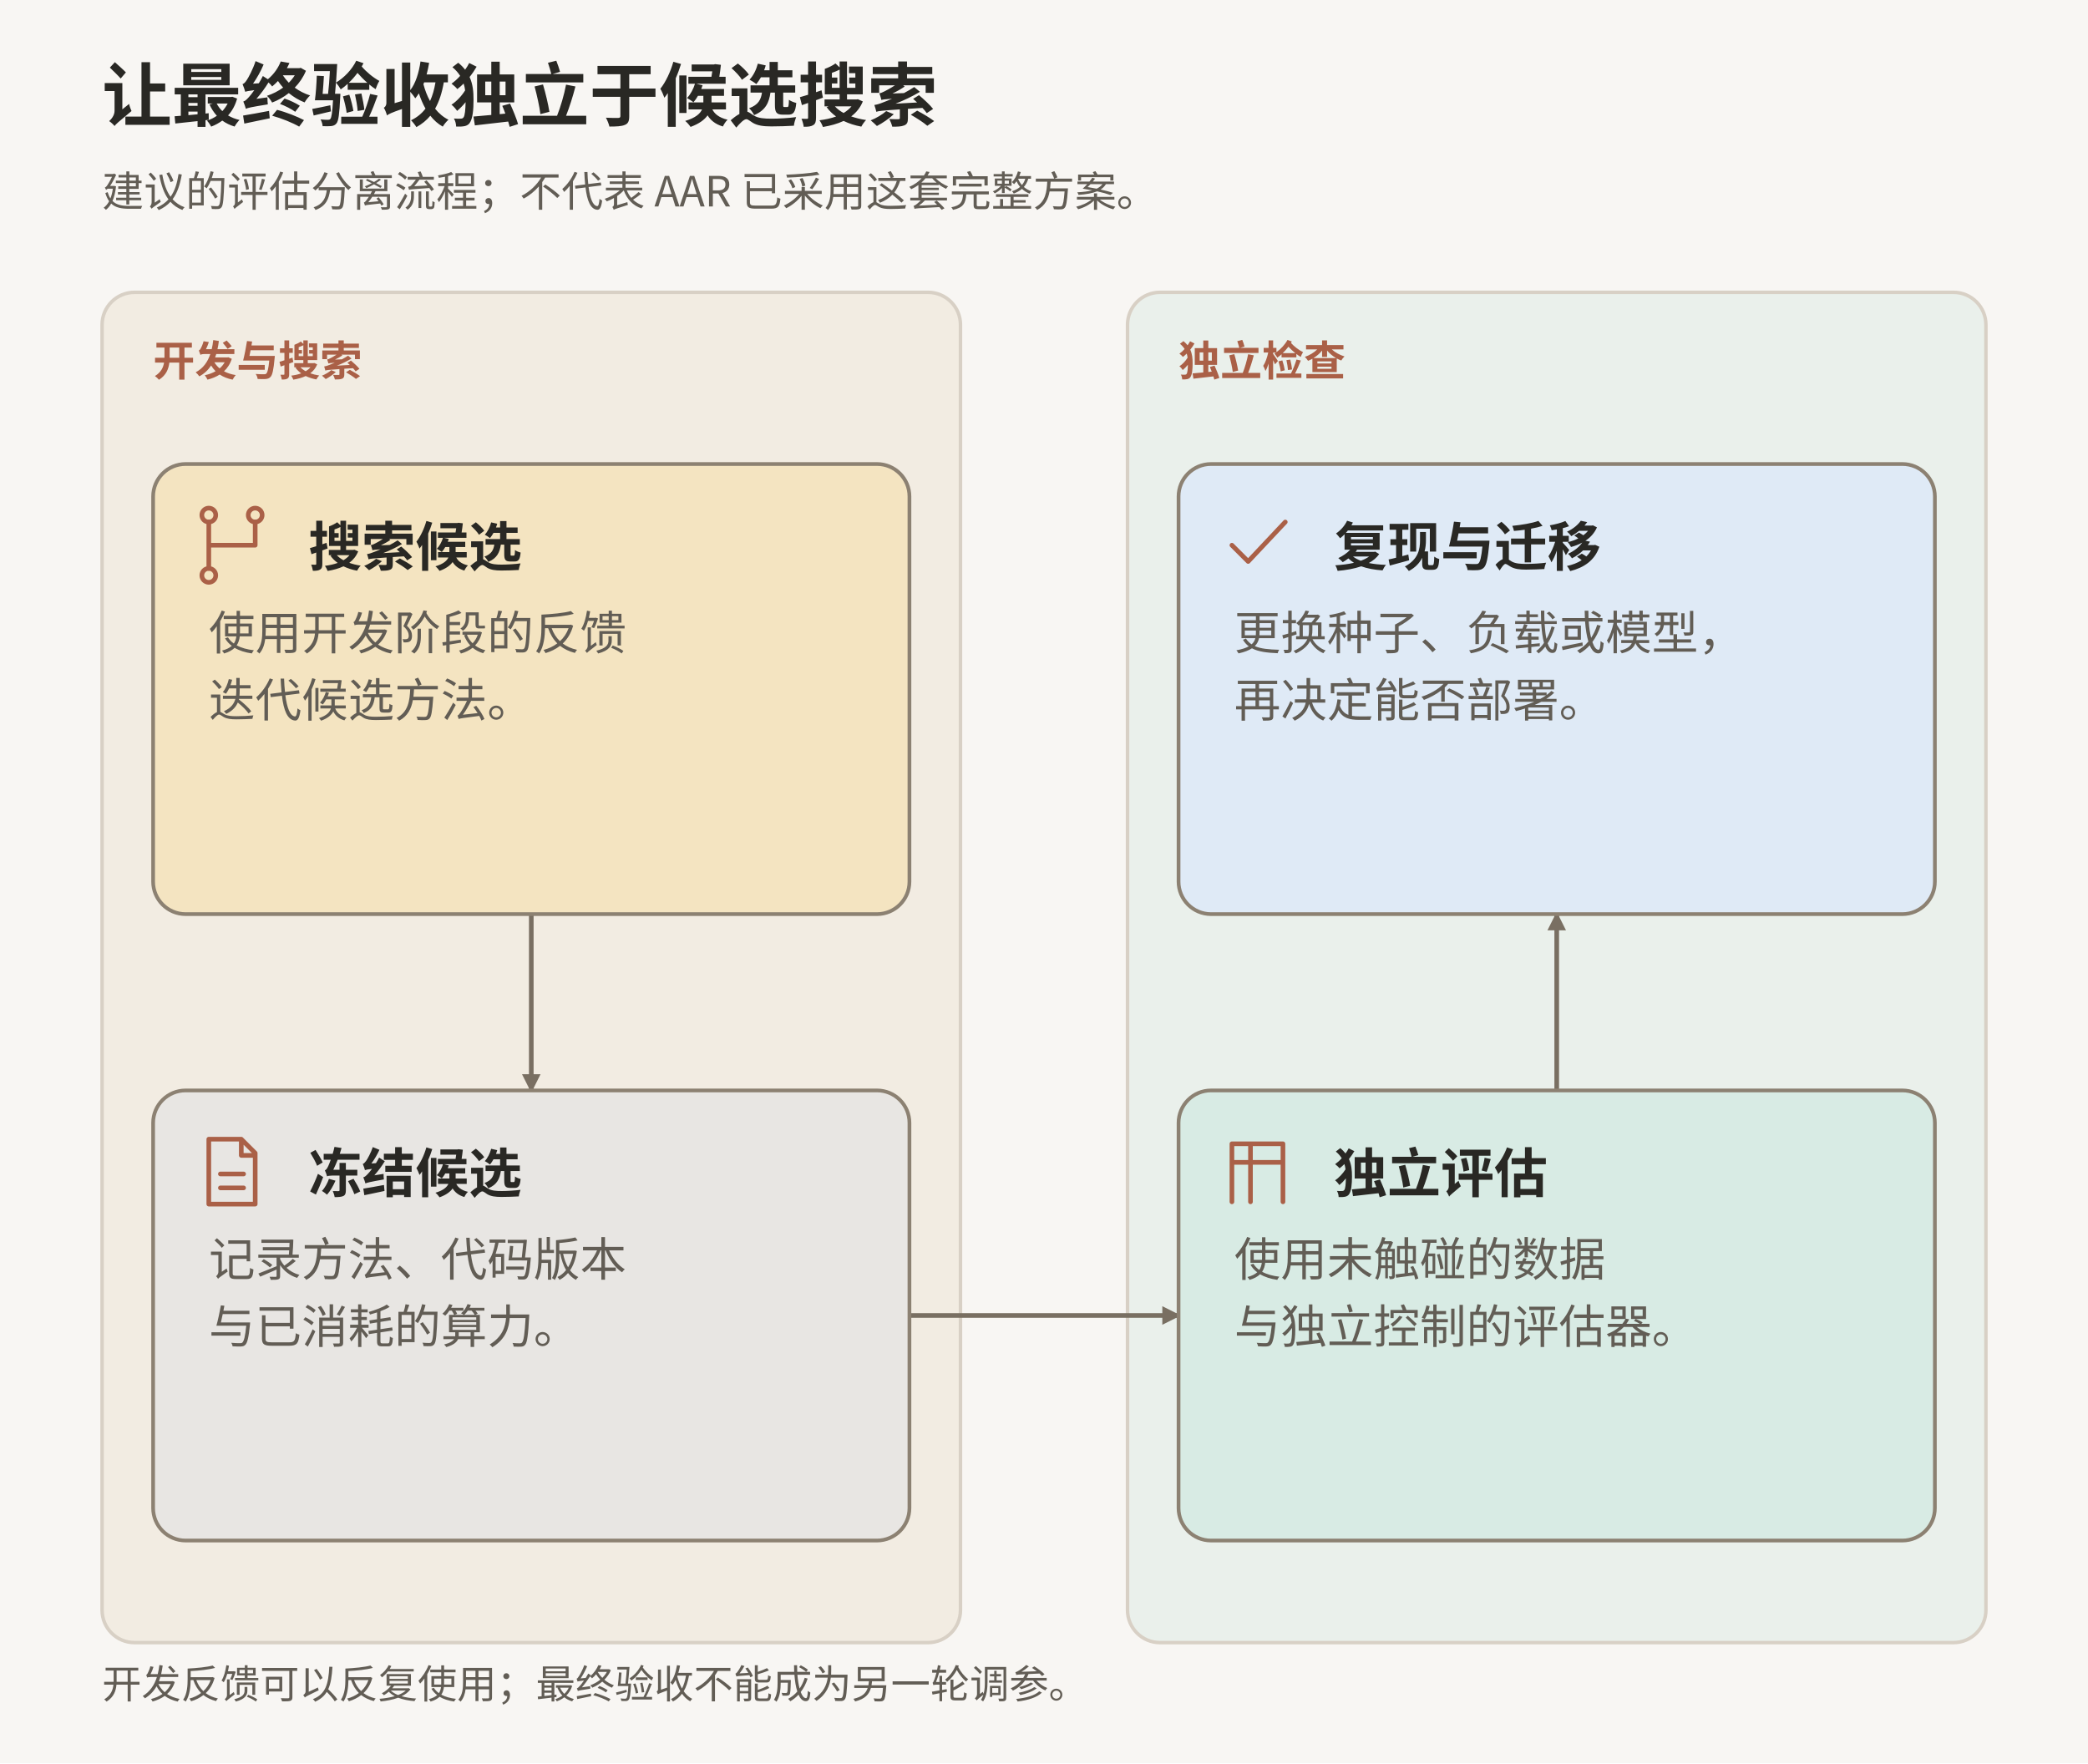
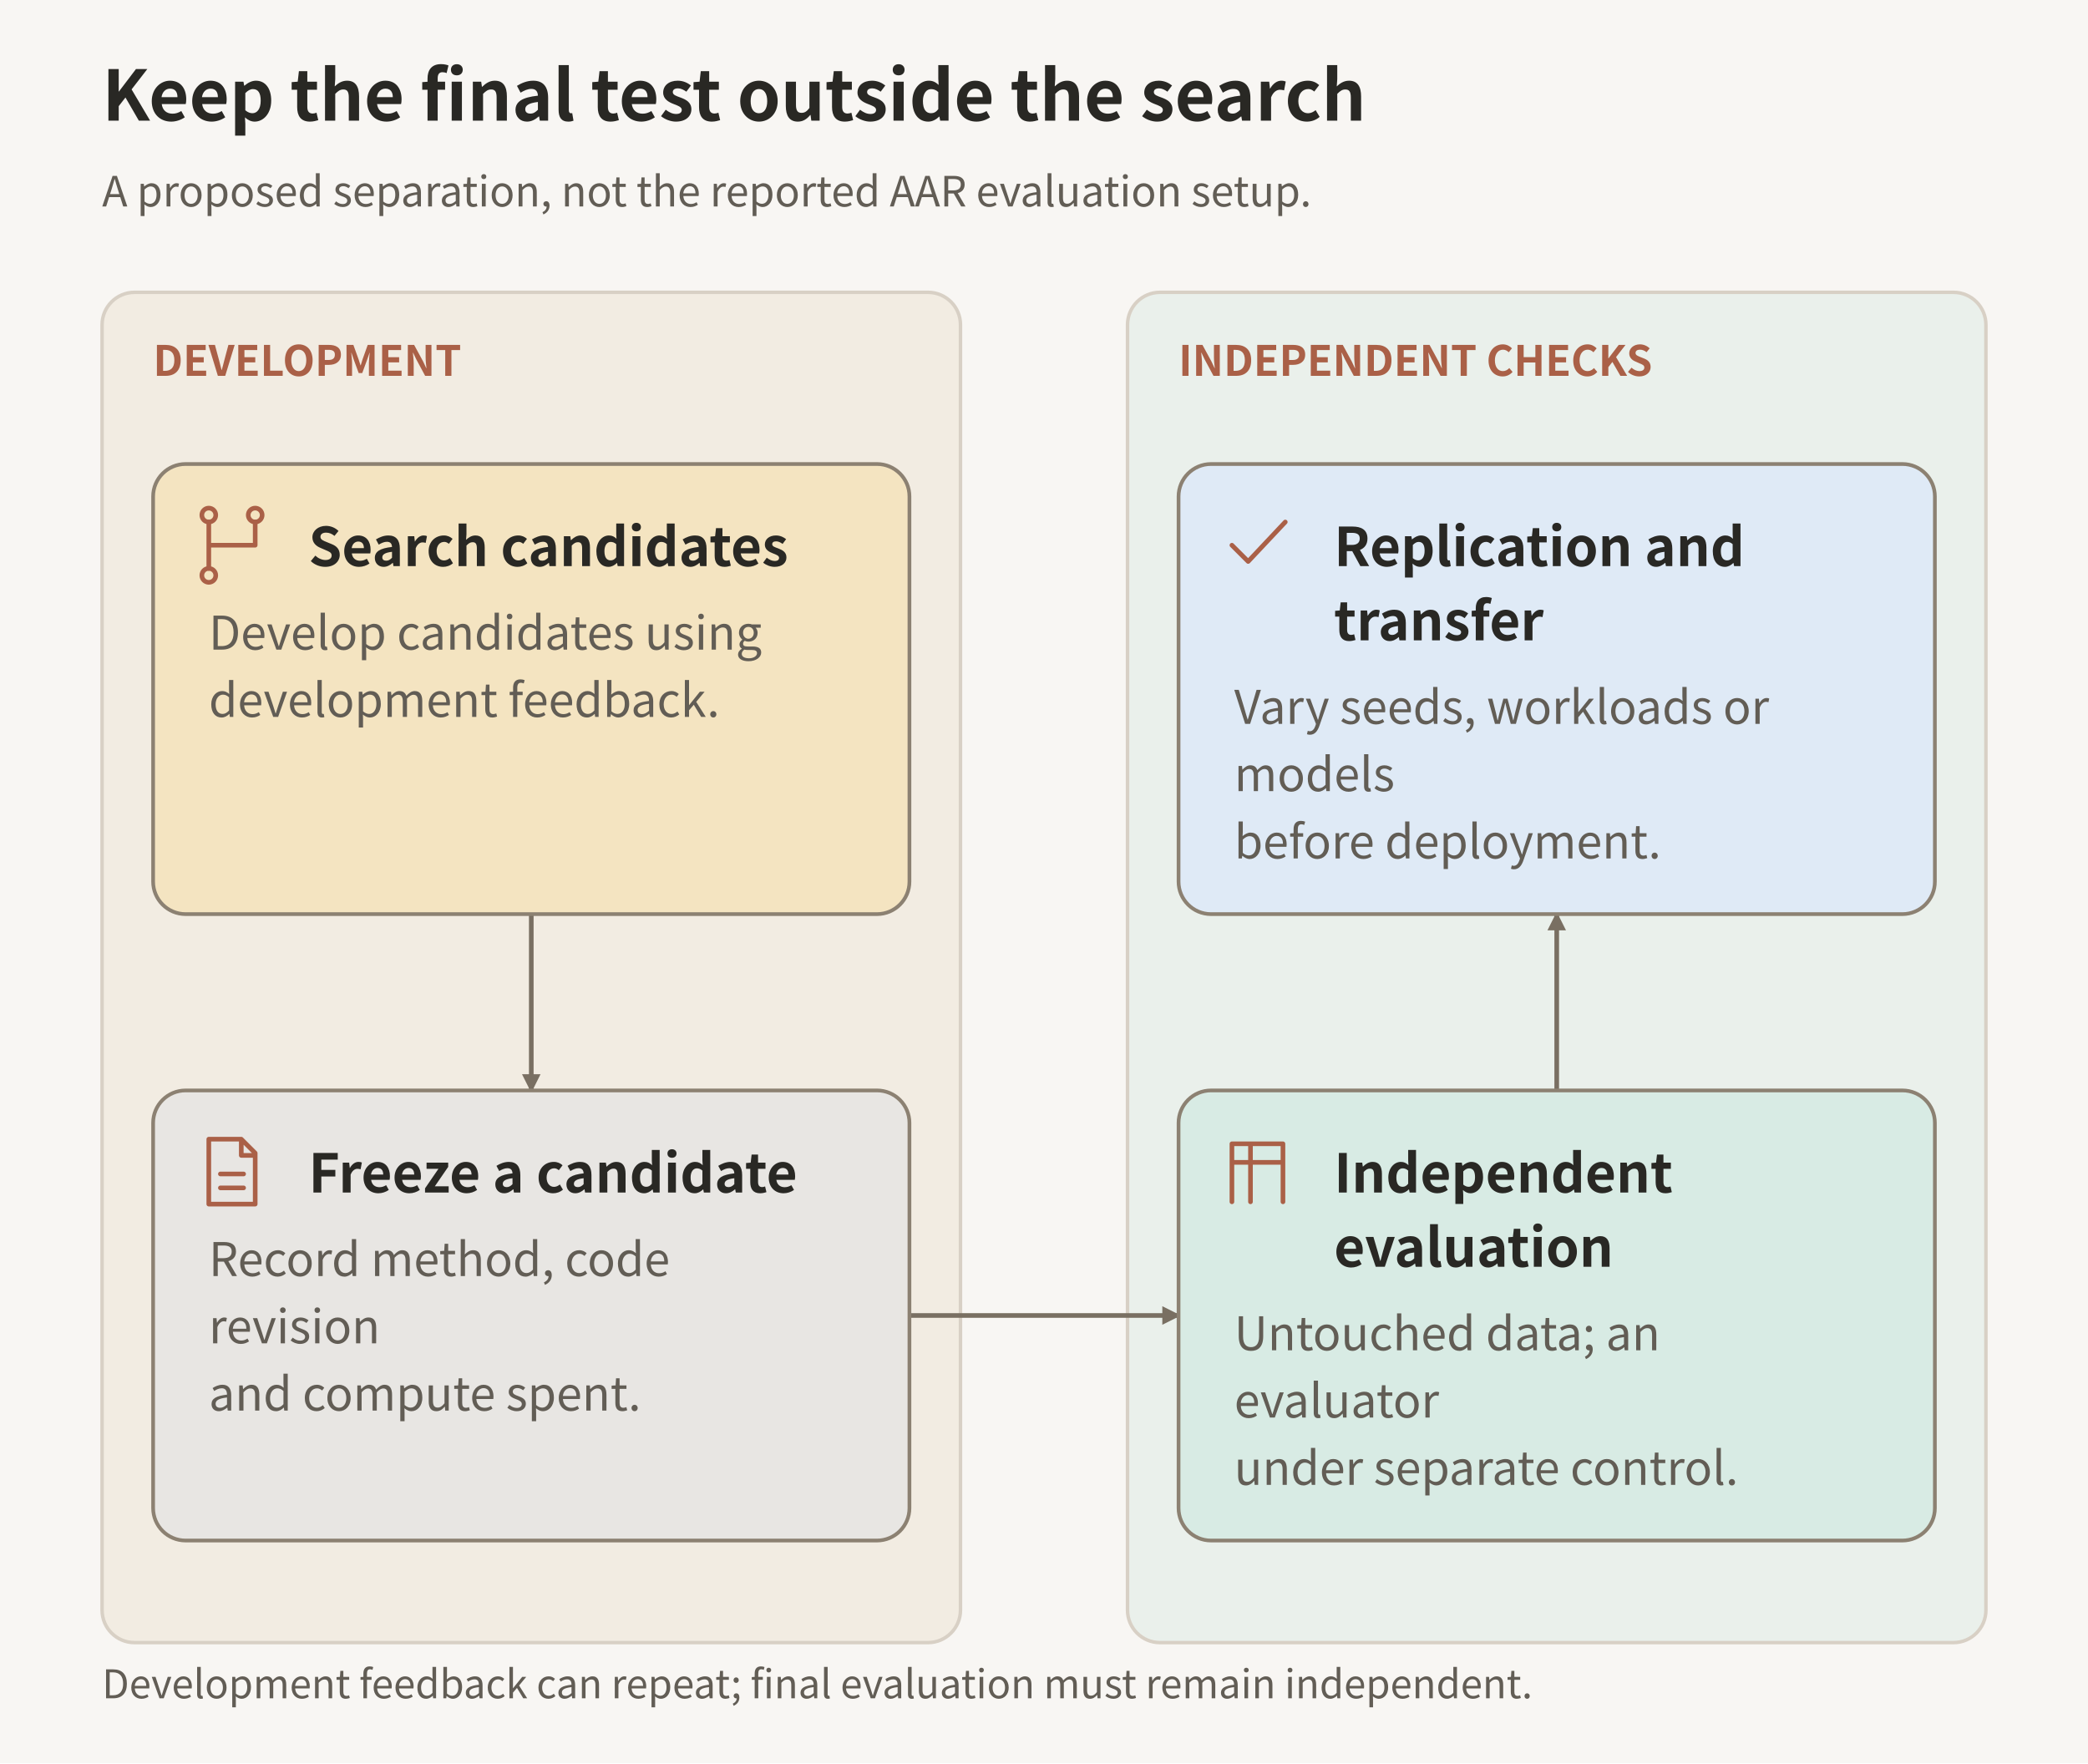
<svg xmlns="http://www.w3.org/2000/svg" width="900" height="760" viewBox="0 0 900 760" role="img" aria-labelledby="title desc" data-generator="fireworks-tech-graph" data-quality-profile="showcase" data-style="6">
  <style>text{font-family:"Hiragino Sans GB","PingFang SC","Noto Sans CJK SC","Microsoft YaHei",Arial,sans-serif}</style>
  <defs>
    <marker id="arrow" markerWidth="8" markerHeight="8" refX="7" refY="4" orient="auto" markerUnits="userSpaceOnUse">
      <path d="M0 0L8 4L0 8Z" fill="#796f62" />
    </marker>
  </defs>
  <rect data-graph-role="background" width="900" height="760" fill="#f8f6f3" />
-   <text x="44" y="52" font-size="30" fill="#292824" font-weight="600" text-anchor="start">让最终验收独立于候选搜索</text>
+   <text x="44" y="52" font-size="30" fill="#292824" font-weight="600" text-anchor="start">Keep the final test outside the search</text>
  <rect data-graph-role="decoration" x="44" y="126" width="370" height="582" rx="14" fill="#f2ece2" stroke="#d8d0c5" stroke-width="1.5" />
  <rect data-graph-role="decoration" x="486" y="126" width="370" height="582" rx="14" fill="#eaf0eb" stroke="#d8d0c5" stroke-width="1.5" />
  <path id="develop" data-graph-role="edge" data-edge-id="develop" data-source="search" data-target="freeze" d="M 229.0 394 L 229.0 470" fill="none" stroke="#796f62" stroke-width="2" marker-end="url(#arrow)" />
  <path id="handoff" data-graph-role="edge" data-edge-id="handoff" data-source="freeze" data-target="test" d="M 392 567.0 L 508 567.0" fill="none" stroke="#796f62" stroke-width="2" marker-end="url(#arrow)" />
  <path id="replicate" data-graph-role="edge" data-edge-id="replicate" data-source="test" data-target="repeat" d="M 671.0 470 L 671.0 394" fill="none" stroke="#796f62" stroke-width="2" marker-end="url(#arrow)" />
-   <text x="44" y="89" font-size="18" fill="#625d55" font-weight="400" text-anchor="start">建议的评估分离流程；不代表 AAR 已采用这套完整方案。</text>
-   <text x="66" y="162" font-size="18" fill="#aa6047" font-weight="600" text-anchor="start">开发与搜索</text>
-   <text x="508" y="162" font-size="18" fill="#aa6047" font-weight="600" text-anchor="start">独立检查</text>
+   <text x="44" y="89" font-size="18" fill="#625d55" font-weight="400" text-anchor="start">A proposed separation, not the reported AAR evaluation setup.</text>
+   <text x="66" y="162" font-size="18" fill="#aa6047" font-weight="600" text-anchor="start">DEVELOPMENT</text>
+   <text x="508" y="162" font-size="18" fill="#aa6047" font-weight="600" text-anchor="start">INDEPENDENT CHECKS</text>
  <g id="search" data-graph-role="node" data-node-id="search" data-graph-bounds="66,200,392,394">
    <rect x="66" y="200" width="326" height="194" rx="14" fill="#f4e4c1" stroke="#8c8172" stroke-width="1.6" />
    <g data-graph-role="decoration">
      <path d="M90 225v20 M90 235h20v-10" fill="none" stroke="#aa6047" stroke-width="2" stroke-linecap="round" stroke-linejoin="round" />
      <circle cx="90" cy="222" r="3" fill="none" stroke="#aa6047" stroke-width="2" stroke-linecap="round" stroke-linejoin="round" />
      <circle cx="90" cy="248" r="3" fill="none" stroke="#aa6047" stroke-width="2" stroke-linecap="round" stroke-linejoin="round" />
      <circle cx="110" cy="222" r="3" fill="none" stroke="#aa6047" stroke-width="2" stroke-linecap="round" stroke-linejoin="round" />
    </g>
-     <text x="133" y="244" font-size="23" fill="#292824" font-weight="600" text-anchor="start">搜索候选</text>
-     <text x="90" y="280" font-size="20" fill="#625d55" font-weight="400" text-anchor="start">使用开发阶段的反馈</text>
-     <text x="90" y="309" font-size="20" fill="#625d55" font-weight="400" text-anchor="start">迭代候选方法。</text>
+     <text x="133" y="244" font-size="23" fill="#292824" font-weight="600" text-anchor="start">Search candidates</text>
+     <text x="90" y="280" font-size="20" fill="#625d55" font-weight="400" text-anchor="start">Develop candidates using</text>
+     <text x="90" y="309" font-size="20" fill="#625d55" font-weight="400" text-anchor="start">development feedback.</text>
  </g>
  <g id="freeze" data-graph-role="node" data-node-id="freeze" data-graph-bounds="66,470,392,664">
    <rect x="66" y="470" width="326" height="194" rx="14" fill="#e8e6e3" stroke="#8c8172" stroke-width="1.6" />
    <g data-graph-role="decoration">
      <path d="M90 491h14l6 6v22h-20Z M104 491v7h6 M95 506h10 M95 512h10" fill="none" stroke="#aa6047" stroke-width="2" stroke-linecap="round" stroke-linejoin="round" />
    </g>
-     <text x="133" y="514" font-size="23" fill="#292824" font-weight="600" text-anchor="start">冻结候选</text>
-     <text x="90" y="550" font-size="20" fill="#625d55" font-weight="400" text-anchor="start">记录方法、代码版本</text>
-     <text x="90" y="579" font-size="20" fill="#625d55" font-weight="400" text-anchor="start">与已消耗的算力。</text>
+     <text x="133" y="514" font-size="23" fill="#292824" font-weight="600" text-anchor="start">Freeze a candidate</text>
+     <text x="90" y="550" font-size="20" fill="#625d55" font-weight="400" text-anchor="start">Record method, code</text>
+     <text x="90" y="579" font-size="20" fill="#625d55" font-weight="400" text-anchor="start">revision</text>
+     <text x="90" y="608" font-size="20" fill="#625d55" font-weight="400" text-anchor="start">and compute spent.</text>
  </g>
  <g id="test" data-graph-role="node" data-node-id="test" data-graph-bounds="508,470,834,664">
    <rect x="508" y="470" width="326" height="194" rx="14" fill="#d8ebe4" stroke="#8c8172" stroke-width="1.6" />
    <g data-graph-role="decoration">
      <path d="M531 518v-25h22v25 M531 501h22 M539 493v25" fill="none" stroke="#aa6047" stroke-width="2" stroke-linecap="round" stroke-linejoin="round" />
    </g>
-     <text x="575" y="514" font-size="23" fill="#292824" font-weight="600" text-anchor="start">独立评估</text>
-     <text x="532" y="550" font-size="20" fill="#625d55" font-weight="400" text-anchor="start">使用未触碰的数据</text>
-     <text x="532" y="579" font-size="20" fill="#625d55" font-weight="400" text-anchor="start">与独立控制的评估器。</text>
+     <text x="575" y="514" font-size="23" fill="#292824" font-weight="600" text-anchor="start">Independent</text>
+     <text x="575" y="546" font-size="23" fill="#292824" font-weight="600" text-anchor="start">evaluation</text>
+     <text x="532" y="582" font-size="20" fill="#625d55" font-weight="400" text-anchor="start">Untouched data; an</text>
+     <text x="532" y="611" font-size="20" fill="#625d55" font-weight="400" text-anchor="start">evaluator</text>
+     <text x="532" y="640" font-size="20" fill="#625d55" font-weight="400" text-anchor="start">under separate control.</text>
  </g>
  <g id="repeat" data-graph-role="node" data-node-id="repeat" data-graph-bounds="508,200,834,394">
    <rect x="508" y="200" width="326" height="194" rx="14" fill="#dfeaf6" stroke="#8c8172" stroke-width="1.6" />
    <g data-graph-role="decoration">
      <path d="M531 235l7 7l16 -17" fill="none" stroke="#aa6047" stroke-width="2" stroke-linecap="round" stroke-linejoin="round" />
    </g>
-     <text x="575" y="244" font-size="23" fill="#292824" font-weight="600" text-anchor="start">复现与迁移</text>
-     <text x="532" y="280" font-size="20" fill="#625d55" font-weight="400" text-anchor="start">更换种子、负载或模型，</text>
-     <text x="532" y="309" font-size="20" fill="#625d55" font-weight="400" text-anchor="start">再决定能否部署。</text>
+     <text x="575" y="244" font-size="23" fill="#292824" font-weight="600" text-anchor="start">Replication and</text>
+     <text x="575" y="276" font-size="23" fill="#292824" font-weight="600" text-anchor="start">transfer</text>
+     <text x="532" y="312" font-size="20" fill="#625d55" font-weight="400" text-anchor="start">Vary seeds, workloads or</text>
+     <text x="532" y="341" font-size="20" fill="#625d55" font-weight="400" text-anchor="start">models</text>
+     <text x="532" y="370" font-size="20" fill="#625d55" font-weight="400" text-anchor="start">before deployment.</text>
  </g>
-   <text x="44" y="732" font-size="17" fill="#625d55" font-weight="400" text-anchor="start">开发反馈可以反复使用；最终验收不能成为另一轮调参。</text>
+   <text x="44" y="732" font-size="17" fill="#625d55" font-weight="400" text-anchor="start">Development feedback can repeat; final evaluation must remain independent.</text>
</svg>
